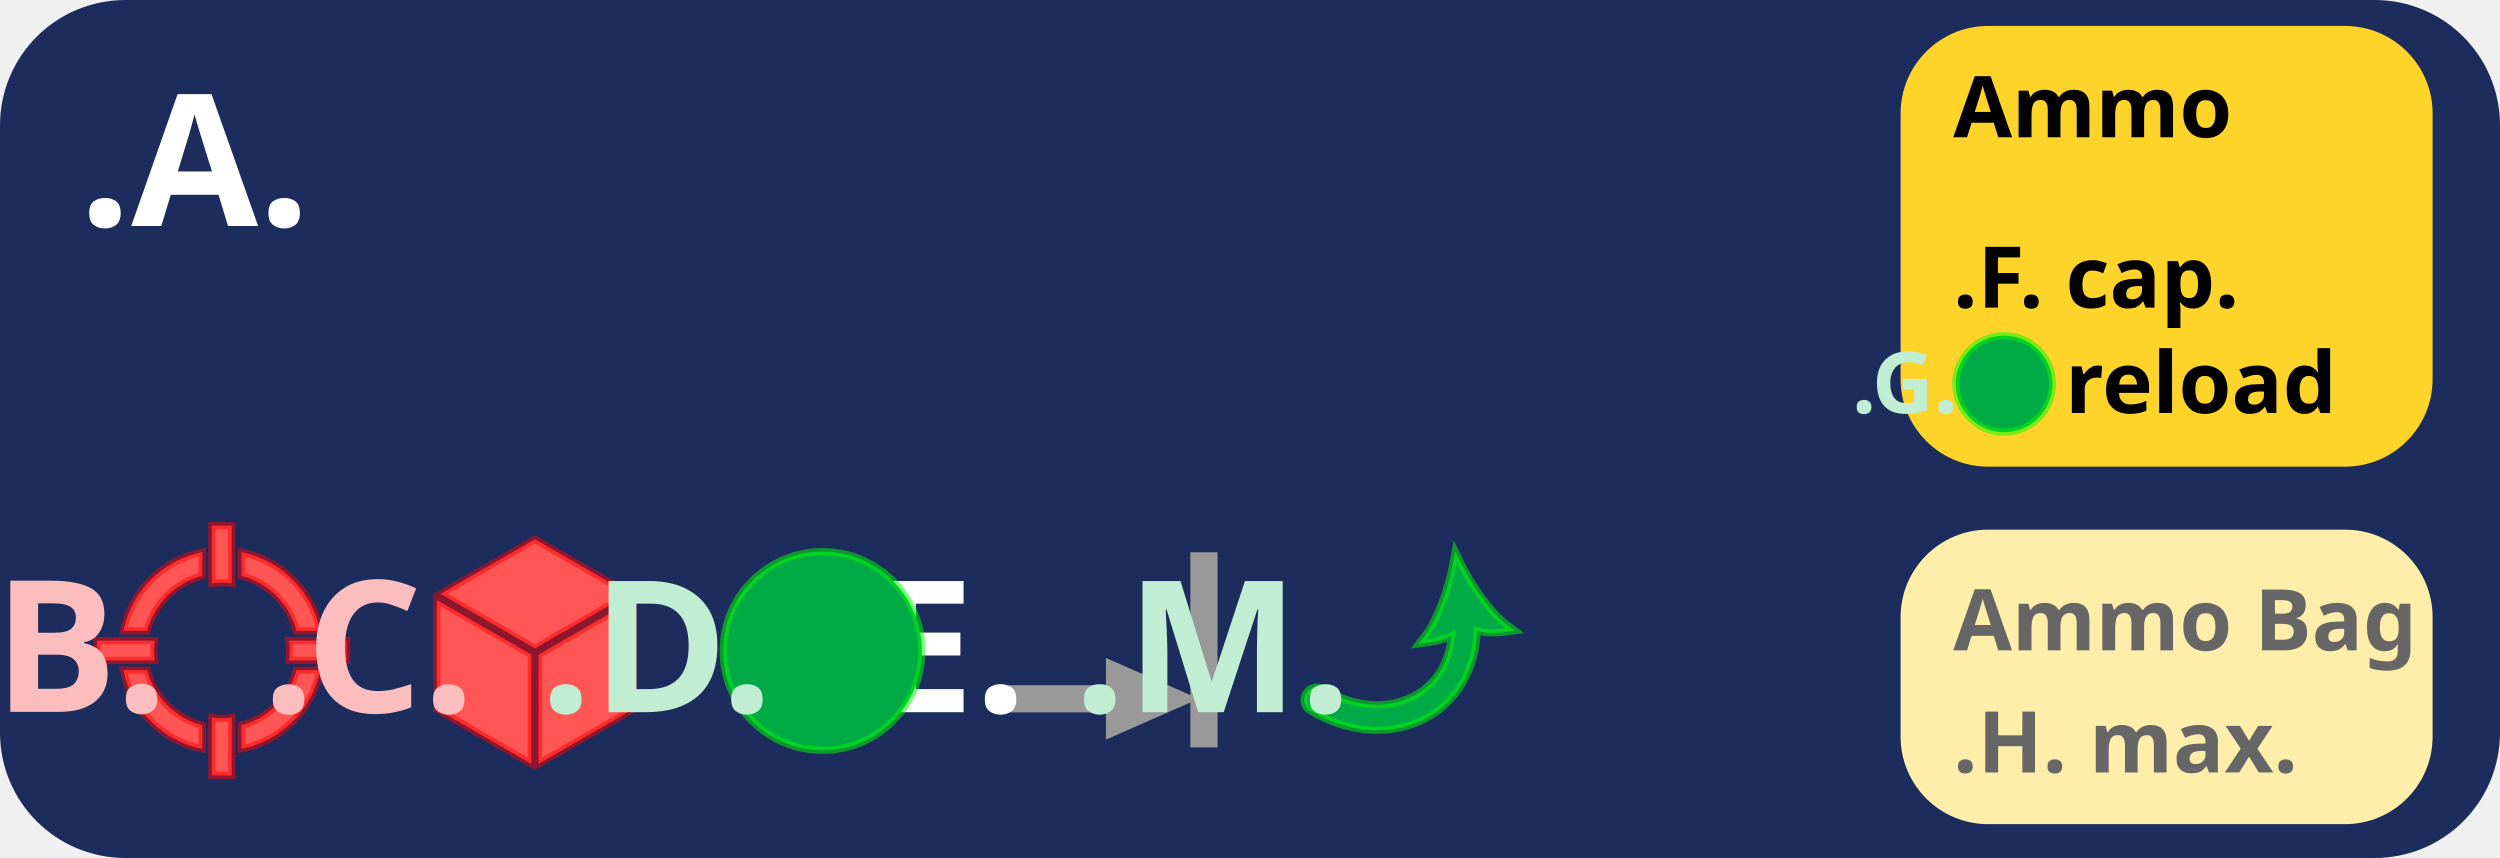
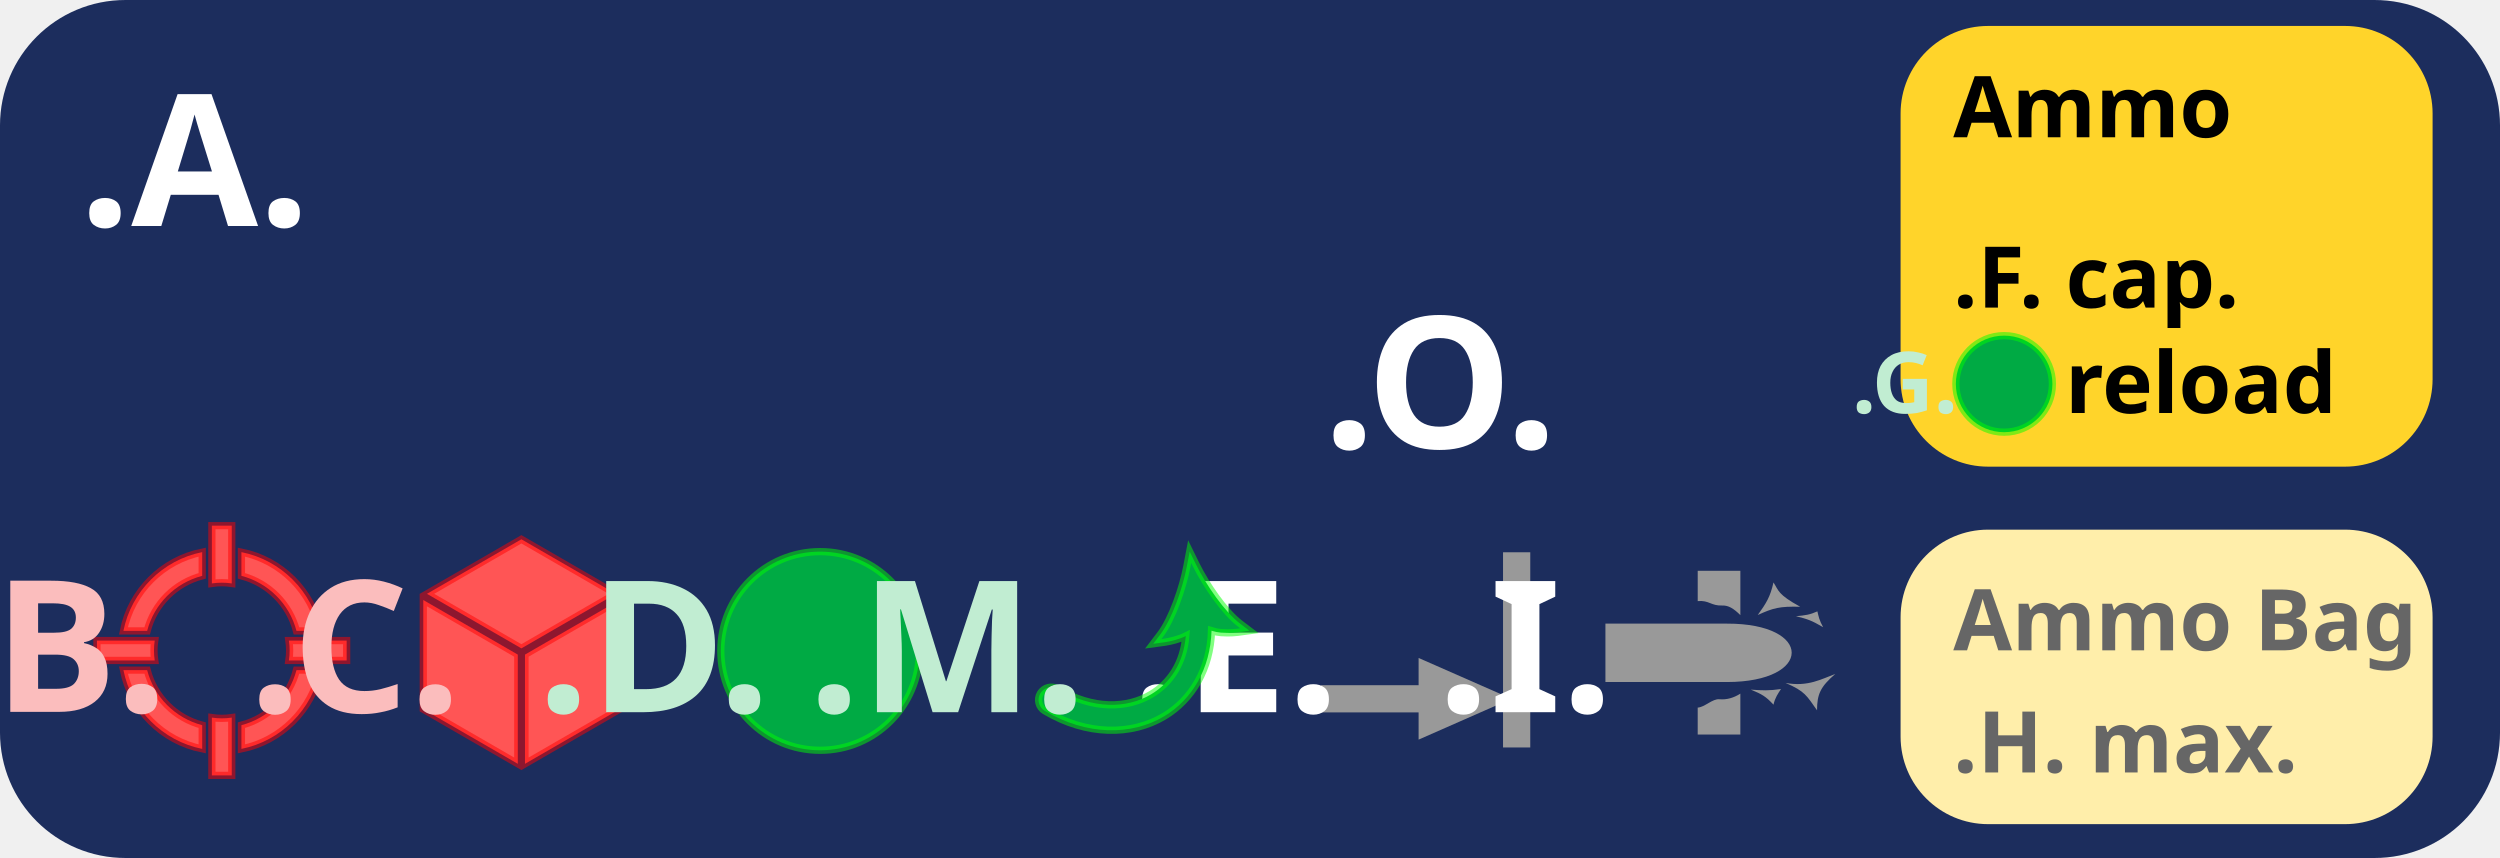
<svg xmlns="http://www.w3.org/2000/svg" width="172.74mm" height="59.284mm" viewBox="0 0 172.74 59.284" version="1.1" id="svg3590">
  <defs id="defs3587">
    </defs>
  <g id="layer2">
    <path id="rect499" style="fill:#1c2d5d;fill-opacity:1;stroke-width:0.515;paint-order:stroke fill markers" d="m 22.655,30.799 c -4.806,0 -8.676,3.87 -8.676,8.676 v 41.933 c 0,4.806 3.87,8.675 8.676,8.675 H 178.044 c 4.806,0 8.676,-3.869 8.676,-8.675 V 39.475 c 0,-4.806 -3.87,-8.676 -8.676,-8.676 z" transform="translate(-13.97948,-30.79893)" />
  </g>
  <g id="layer1" transform="translate(-13.97948,-30.79893)">
    <text xml:space="preserve" style="font-style:normal;font-variant:normal;font-weight:bold;font-stretch:normal;font-size:12.7px;line-height:1.25;font-family:'Futura PT';-inkscape-font-specification:'Futura PT, Bold';font-variant-ligatures:none;font-variant-caps:normal;font-variant-numeric:normal;font-variant-east-asian:normal;text-align:start;text-anchor:start;fill:#ffffff;stroke-width:0.265" x="19.426" y="46.415" id="text5179">
      <tspan x="19.426" y="46.415" id="tspan43357">.A.</tspan>
    </text>
    <g id="g11817" transform="translate(-11.88013,3.086963)">
      <path id="path8601" style="color:#000000;fill:#ff5555;stroke:#ff0000;stroke-width:0.5;stroke-linejoin:miter;stroke-dasharray:none;stroke-opacity:0.502" d="m 40.499,64.033 v 3.991 a 4.687,4.687 0 0 1 0.687,-0.051 4.687,4.687 0 0 1 0.687,0.051 v -3.991 z m -0.669,1.829 c -2.735,0.546 -4.897,2.707 -5.443,5.442 h 1.639 c 0.484,-1.861 1.943,-3.32 3.804,-3.804 z m 2.711,0 v 1.638 c 1.861,0.484 3.32,1.943 3.804,3.804 h 1.638 c -0.546,-2.735 -2.707,-4.897 -5.442,-5.442 z m -9.982,6.111 v 1.373 h 3.99 a 4.687,4.687 0 0 1 -0.051,-0.687 4.687,4.687 0 0 1 0.051,-0.686 z m 13.263,0 a 4.687,4.687 0 0 1 0.051,0.686 4.687,4.687 0 0 1 -0.051,0.687 h 3.99 v -1.373 z m -11.434,2.042 c 0.545,2.735 2.708,4.897 5.443,5.443 v -1.638 c -1.861,-0.484 -3.32,-1.943 -3.804,-3.804 z m 11.957,0 c -0.484,1.861 -1.943,3.32 -3.804,3.804 v 1.638 c 2.735,-0.546 4.897,-2.708 5.443,-5.443 z m -5.846,3.281 v 3.991 h 1.374 v -3.991 a 4.687,4.687 0 0 1 -0.687,0.051 4.687,4.687 0 0 1 -0.687,-0.051 z" />
      <text xml:space="preserve" style="font-style:normal;font-variant:normal;font-weight:bold;font-stretch:normal;font-size:12.7px;line-height:1.25;font-family:'Futura PT';-inkscape-font-specification:'Futura PT, Bold';font-variant-ligatures:none;font-variant-caps:normal;font-variant-numeric:normal;font-variant-east-asian:normal;text-align:center;text-anchor:middle;fill:#fbbdbd;fill-opacity:1;stroke-width:0.265" x="41.186" y="76.896" id="text412">
        <tspan id="tspan11049" x="41.186" y="76.896">.B.</tspan>
      </text>
    </g>
-     <g id="g11812" transform="translate(-10.39333,3.086963)">
+     <g id="g11812" transform="translate(-11.33037,3.086963)">
      <path id="path8498" style="opacity:1;fill:#ff5555;fill-opacity:1;stroke:#ff0000;stroke-width:0.5;stroke-linejoin:miter;stroke-dasharray:none;stroke-opacity:0.497" d="m 61.335,64.974 -6.525,3.769 6.525,3.769 6.525,-3.769 z m -6.778,4.197 v 7.547 l 6.53,3.771 v -7.547 z m 13.557,0 -6.53,3.771 v 7.547 l 6.53,-3.771 z" />
      <text xml:space="preserve" style="font-style:normal;font-variant:normal;font-weight:bold;font-stretch:normal;font-size:12.7px;line-height:1.25;font-family:'Futura PT';-inkscape-font-specification:'Futura PT, Bold';font-variant-ligatures:none;font-variant-caps:normal;font-variant-numeric:normal;font-variant-east-asian:normal;text-align:center;text-anchor:middle;fill:#fbbdbd;fill-opacity:1;stroke-width:0.265" x="61.405" y="76.926" id="text11053">
        <tspan id="tspan11055" x="61.405" y="76.926">.C.</tspan>
      </text>
    </g>
-     <g id="g47107" transform="translate(-1.692556,2.80633)">
+     <g id="g47107" transform="translate(19.91214,2.80633)">
      <path id="path22709" style="color:#000000;fill:#999999;stroke:none;stroke-width:0.5;stroke-dasharray:none;stroke-opacity:0.497" d="m 97.921,66.151 v 9.872 l -0.021,-0.012 -5.813,-2.556 v 1.881 h -6.738 v 1.881 h 6.738 v 1.881 l 5.834,-2.569 v 3.111 h 1.881 V 66.151 Z" />
      <text xml:space="preserve" style="font-style:normal;font-variant:normal;font-weight:bold;font-stretch:normal;font-size:12.7px;line-height:1.25;font-family:'Futura PT';-inkscape-font-specification:'Futura PT, Bold';font-variant-ligatures:none;font-variant-caps:normal;font-variant-numeric:normal;font-variant-east-asian:normal;text-align:center;text-anchor:middle;fill:#ffffff;fill-opacity:1;stroke-width:0.265" x="91" y="77.206" id="text22717">
        <tspan id="tspan24173" x="91" y="77.206">.E.</tspan>
      </text>
    </g>
    <g id="g44897" transform="translate(1.403165)">
      <rect style="fill:#ffd42a;stroke-width:0.17;paint-order:stroke fill markers" id="rect499-5" width="36.76" height="30.451" x="143.899" y="32.592" ry="6.051" />
      <text xml:space="preserve" style="font-weight:bold;font-size:5.889px;line-height:1.25;font-family:'Futura PT';-inkscape-font-specification:'Futura PT, Bold';font-variant-ligatures:none;text-align:start;text-anchor:start;stroke-width:0.091" x="147.539" y="40.284" id="text725">
        <tspan id="tspan723" style="text-align:start;text-anchor:start;stroke-width:0.091" x="147.539" y="40.284">Ammo</tspan>
      </text>
      <rect style="fill:#ffeeaa;fill-opacity:1;stroke-width:0.139;paint-order:stroke fill markers" id="rect2561" width="36.76" height="20.349" x="143.899" y="67.395" ry="6.051" />
      <g id="g44879">
        <circle style="fill:#00aa44;fill-opacity:1;stroke:#00ff00;stroke-width:0.5;stroke-linejoin:miter;stroke-dasharray:none;stroke-opacity:0.497;paint-order:fill markers stroke" id="circle44851" cx="151.054" cy="57.326" r="3.336" />
        <text xml:space="preserve" style="font-weight:bold;font-size:5.889px;line-height:1.25;font-family:'Futura PT';-inkscape-font-specification:'Futura PT, Bold';font-variant-ligatures:none;text-align:center;text-anchor:middle;fill:#c1edd2;fill-opacity:1;stroke-width:0.091" x="151.092" y="59.334" id="text3408">
          <tspan id="tspan3406" style="text-align:center;text-anchor:middle;fill:#c1edd2;fill-opacity:1;stroke-width:0.091" x="151.092" y="59.334">.G.</tspan>
        </text>
      </g>
      <text xml:space="preserve" style="font-weight:bold;font-size:5.889px;line-height:1.25;font-family:'Futura PT';-inkscape-font-specification:'Futura PT, Bold';font-variant-ligatures:none;text-align:start;text-anchor:start;stroke-width:0.091" x="147.539" y="52.058" id="text3412">
        <tspan id="tspan3410" style="text-align:start;text-anchor:start;stroke-width:0.091" x="147.539" y="52.058">.F. cap.</tspan>
      </text>
      <text xml:space="preserve" style="font-weight:bold;font-size:5.889px;line-height:1.25;font-family:'Futura PT';-inkscape-font-specification:'Futura PT, Bold';font-variant-ligatures:none;text-align:start;text-anchor:start;fill:#666666;stroke-width:0.091" x="147.539" y="75.738" id="text3473">
        <tspan id="tspan3471" style="text-align:start;text-anchor:start;fill:#666666;stroke-width:0.091" x="147.539" y="75.738">Ammo Bag</tspan>
      </text>
      <text xml:space="preserve" style="font-weight:bold;font-size:5.889px;line-height:1.25;font-family:'Futura PT';-inkscape-font-specification:'Futura PT, Bold';font-variant-ligatures:none;text-align:start;text-anchor:start;fill:#666666;stroke-width:0.091" x="147.539" y="84.171" id="text40362">
        <tspan id="tspan40360" style="text-align:start;text-anchor:start;fill:#666666;stroke-width:0.091" x="147.539" y="84.171">.H. max.</tspan>
      </text>
      <text xml:space="preserve" style="font-weight:bold;font-size:5.889px;line-height:1.25;font-family:'Futura PT';-inkscape-font-specification:'Futura PT, Bold';font-variant-ligatures:none;text-align:start;text-anchor:start;stroke-width:0.091" x="155.278" y="59.334" id="text44849">
        <tspan id="tspan44847" style="text-align:start;text-anchor:start;stroke-width:0.091" x="155.278" y="59.334">reload</tspan>
      </text>
    </g>
-     <g id="g44860" transform="translate(-1.27286,2.80633)">
+     <g id="g44860" transform="translate(-1.438816,2.80633)">
      <circle style="fill:#00aa44;fill-opacity:1;stroke:#00ff00;stroke-width:0.5;stroke-linejoin:miter;stroke-dasharray:none;stroke-opacity:0.497;paint-order:fill markers stroke" id="path16475" cx="72.086" cy="72.971" r="6.863" />
      <text xml:space="preserve" style="font-style:normal;font-variant:normal;font-weight:bold;font-stretch:normal;font-size:12.7px;line-height:1.25;font-family:'Futura PT';-inkscape-font-specification:'Futura PT, Bold';font-variant-ligatures:none;font-variant-caps:normal;font-variant-numeric:normal;font-variant-east-asian:normal;text-align:center;text-anchor:middle;fill:#c1edd2;fill-opacity:1;stroke-width:0.265" x="72.162" y="77.206" id="text11834">
        <tspan id="tspan19403" x="72.162" y="77.206">.D.</tspan>
      </text>
    </g>
-     <g id="g49376" transform="translate(0,2.80633)">
+     <g id="g49376" transform="translate(-18.3491,2.80633)">
      <path id="path49367" style="color:#000000;fill:#00aa44;fill-opacity:1;stroke:#00ff00;stroke-width:0.5;stroke-linecap:round;stroke-dasharray:none;stroke-opacity:0.498" d="m 114.531,66.105 -0.19,0.996 c -0.289,1.532 -1.036,3.672 -1.836,4.725 l -0.494,0.65 0.81,-0.11 c 0,0 0.535,-0.072 1.123,-0.289 0.106,-0.039 0.213,-0.086 0.318,-0.14 -0.153,1.882 -1.079,3.241 -2.39,4.027 -1.665,0.997 -4.032,1.066 -6.449,-0.369 a 0.882,0.882 0 0 0 -1.211,0.309 0.882,0.882 0 0 0 0.309,1.209 c 2.884,1.712 5.986,1.726 8.258,0.365 1.917,-1.148 3.183,-3.275 3.262,-5.904 0.217,0.07 0.437,0.113 0.648,0.13 0.625,0.052 1.16,-0.021 1.16,-0.021 l 0.809,-0.112 -0.651,-0.494 c -1.052,-0.801 -2.341,-2.663 -3.029,-4.062 z" />
      <text xml:space="preserve" style="font-style:normal;font-variant:normal;font-weight:bold;font-stretch:normal;font-size:12.7px;line-height:1.25;font-family:'Futura PT';-inkscape-font-specification:'Futura PT, Bold';font-variant-ligatures:none;font-variant-caps:normal;font-variant-numeric:normal;font-variant-east-asian:normal;text-align:center;text-anchor:middle;fill:#c1edd2;fill-opacity:1;stroke-width:0.265" x="109.322" y="77.206" id="text47097">
        <tspan id="tspan47095" x="109.322" y="77.206">.M.</tspan>
      </text>
    </g>
+     <g id="g335" transform="translate(39.93278,2.80633)">
+       <path id="rect495" style="fill:#999999;stroke-width:0.5;stroke-linecap:round;stroke-opacity:0.498;paint-order:fill markers stroke" d="m 91.352,67.434 v 2.093 c 0.779,-0.076 0.92,0.334 1.689,0.304 0.436,-0.017 0.793,0.204 1.258,0.664 v -3.062 z m 5.235,0.801 c -0.228,1.016 -0.503,1.439 -1.088,2.253 1.077,-0.492 1.501,-0.605 2.936,-0.571 -1.558,-0.852 -1.483,-1.114 -1.848,-1.682 z m 3.035,2 c -0.52,0.235 -0.838,0.275 -1.482,0.336 0.797,0.193 1.08,0.293 1.877,0.758 -0.269,-0.482 -0.316,-0.757 -0.395,-1.094 z m -14.647,0.848 v 4.035 h 8.401 c 5.951,-0.004 5.966,-4.052 0,-4.035 z m 15.884,3.476 c -0.906,0.329 -1.888,0.916 -3.443,0.619 1.364,0.584 1.457,0.879 2.181,1.894 5.58e-4,-1.105 0.228,-1.626 1.262,-2.513 z m -3.752,1.042 c -0.838,0.122 -1.258,0.102 -2.087,0.041 0.783,0.323 1.032,0.466 1.567,1.04 0.115,-0.494 0.309,-0.756 0.52,-1.082 z m -2.809,0.319 c -0.448,0.287 -0.941,0.434 -1.44,0.388 -0.496,-0.046 -0.997,0.539 -1.507,0.578 v 1.862 h 2.947 z" />
+       <text xml:space="preserve" style="font-style:normal;font-variant:normal;font-weight:bold;font-stretch:normal;font-size:12.7px;line-height:1.25;font-family:'Futura PT';-inkscape-font-specification:'Futura PT, Bold';font-variant-ligatures:none;font-variant-caps:normal;font-variant-numeric:normal;font-variant-east-asian:normal;text-align:center;text-anchor:middle;fill:#ffffff;fill-opacity:1;stroke-width:0.265" x="91" y="77.206" id="text333">
+         <tspan x="91" y="77.206" id="tspan439">.I.</tspan>
+       </text>
+     </g>
+     <text xml:space="preserve" style="font-weight:bold;font-size:12.7px;line-height:1.25;font-family:'Futura PT';-inkscape-font-specification:'Futura PT, Bold';font-variant-ligatures:none;text-align:end;text-anchor:end;fill:#ffffff;stroke-width:0.265" x="138.114" y="61.762" id="text1007">
+       <tspan id="tspan1005" style="text-align:end;text-anchor:end;fill:#ffffff;stroke-width:0.265" x="138.114" y="61.762">.O.</tspan>
+     </text>
  </g>
</svg>
